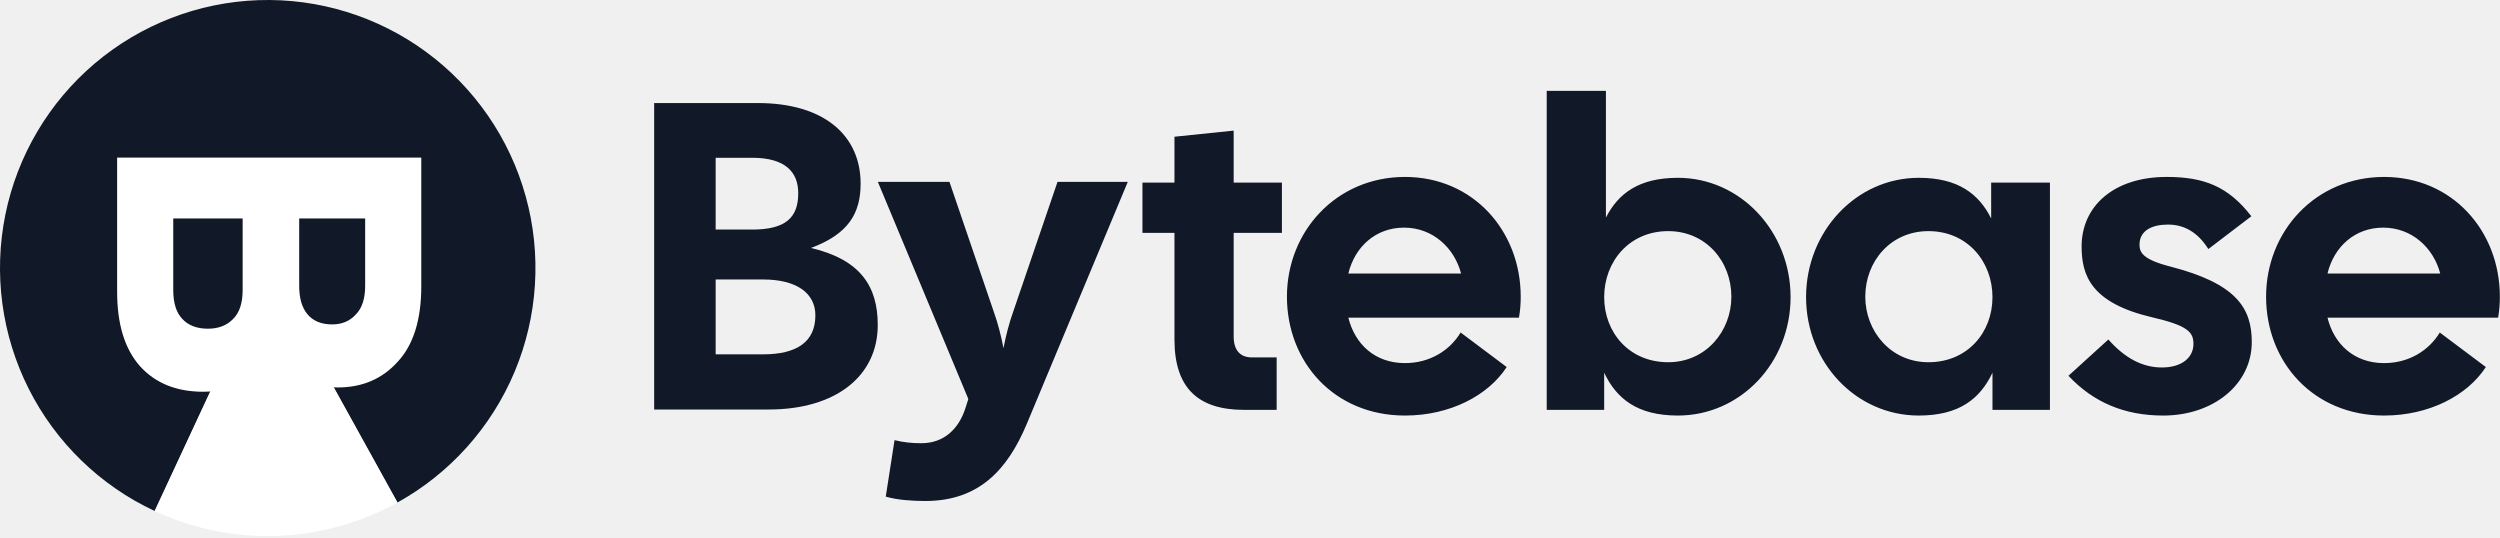
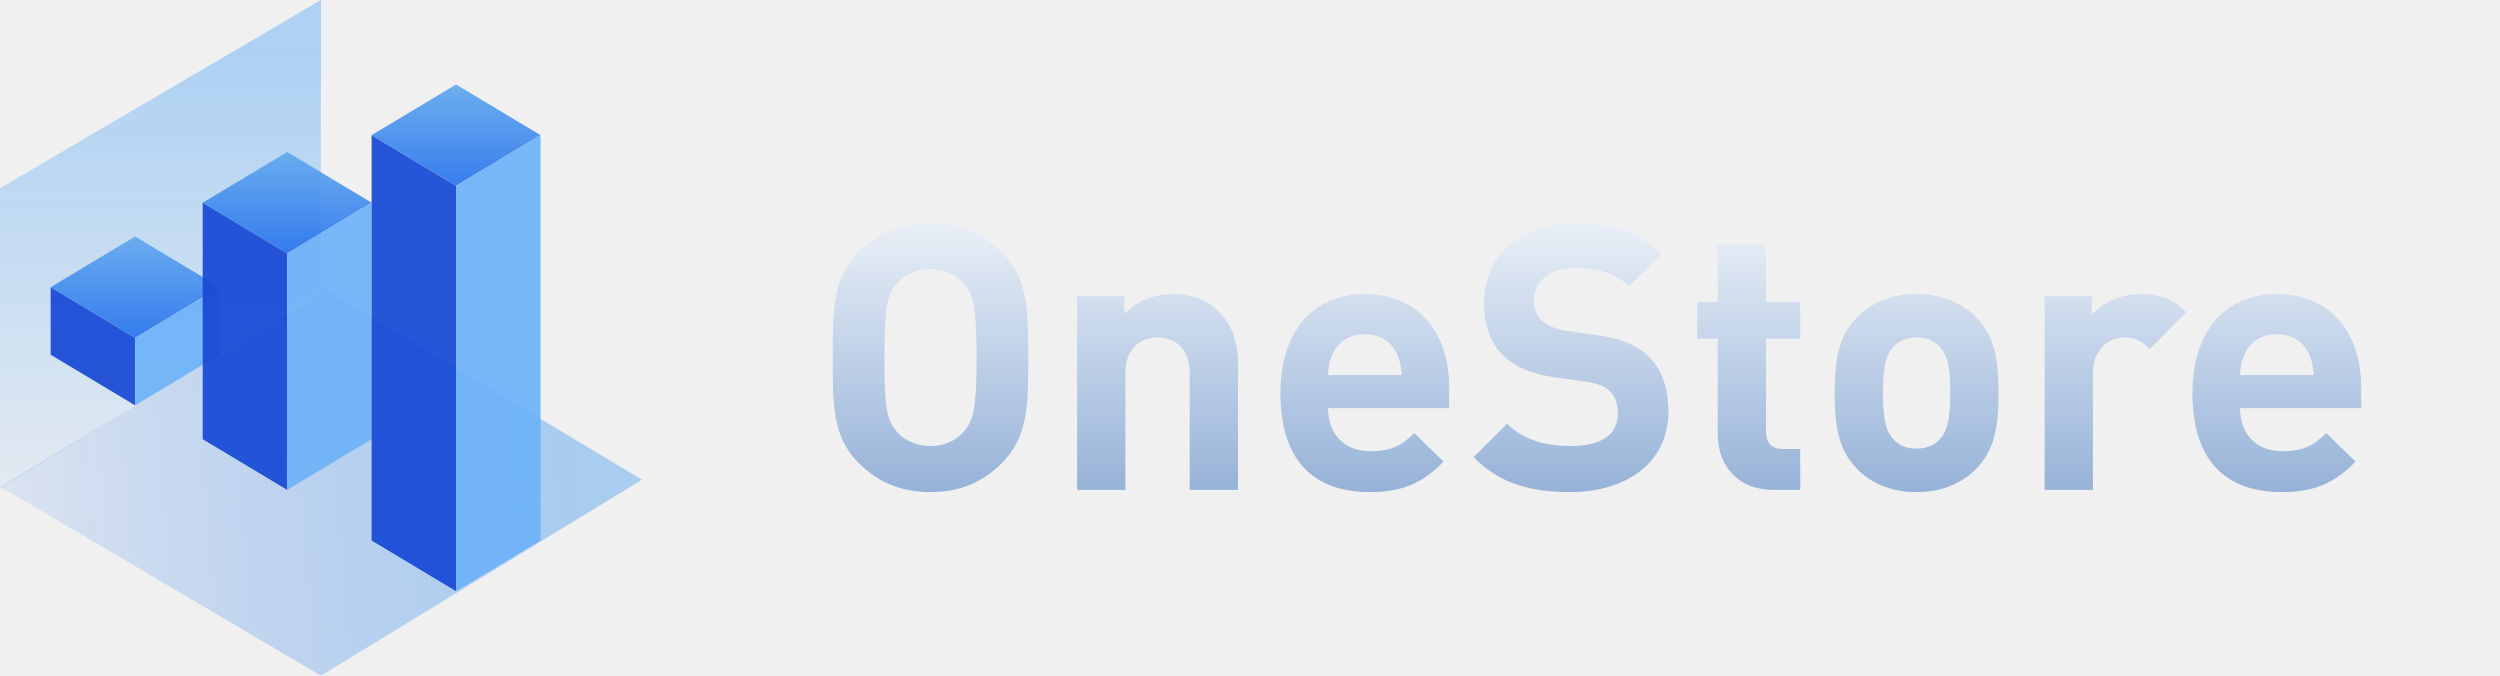
- <svg xmlns="http://www.w3.org/2000/svg" width="1024" height="220" viewBox="0 0 1024 220" fill="none">
-   <path d="M267.945 167.731H314.905C342.254 167.731 359.527 154.103 359.527 133.123C359.527 117.522 352.69 106.404 332.178 101.563C347.652 95.825 352.51 87.217 352.51 75.203C352.51 55.657 337.756 42.209 310.407 42.209H267.945V167.731ZM293.134 145.137V114.474H312.566C326.241 114.474 333.978 120.032 333.978 129.178C333.978 140.116 326.241 145.137 312.566 145.137H293.134ZM293.134 94.031V64.623H308.068C321.743 64.623 326.96 70.541 326.96 79.148C326.96 89.19 321.743 94.031 308.068 94.031H293.134ZM378.999 205.208C400.95 205.208 412.645 192.477 420.562 173.649L461.945 74.486H433.157L414.984 127.743C413.365 132.226 411.925 137.785 411.026 142.627C410.126 137.785 408.687 132.226 407.067 127.743L388.895 74.486H359.567L396.632 163.427L395.372 167.372C392.673 175.621 386.736 181.539 377.38 181.539C373.421 181.539 370.003 181.18 366.404 180.283L362.806 203.415C367.664 204.85 374.141 205.208 378.999 205.208Z" fill="#111827" />
-   <path d="M509.624 167.881H522.918V146.401H512.858C508.187 146.401 505.312 143.716 505.312 137.809V95.385H525.074V74.799H505.312V53.498L481.059 56.004V74.799H467.945V95.385H481.059V139.062C481.059 159.289 491.12 167.881 509.624 167.881ZM575.459 170.208C593.963 170.208 609.592 161.974 617.138 150.339L598.274 136.198C593.963 143.358 585.878 148.728 575.459 148.728C563.242 148.728 554.978 141.031 552.283 130.112H622.168C622.707 127.069 622.887 124.204 622.887 121.519C622.887 94.669 603.484 72.472 575.459 72.472C547.433 72.472 527.132 94.669 527.132 121.519C527.132 148.37 546.535 170.208 575.459 170.208ZM552.283 112.032C554.978 100.934 563.602 93.237 575.099 93.237C586.956 93.237 595.759 101.65 598.454 112.032H552.283ZM687.249 170.208C712.939 170.208 733.42 148.549 733.42 121.698C733.42 94.848 712.939 72.83 687.249 72.83C671.26 72.83 662.817 79.274 657.786 89.12V37.209H633.533V167.881H657.068V152.666C662.098 163.227 670.542 170.208 687.249 170.208ZM657.068 121.698C657.068 107.199 667.308 94.669 683.297 94.669C698.747 94.669 709.167 107.02 709.167 121.519C709.167 135.661 698.747 148.37 683.297 148.37C667.308 148.37 657.068 136.198 657.068 121.698ZM785.937 170.208C802.645 170.208 811.088 163.227 816.119 152.666V167.881H839.653V74.799H815.58V89.478C810.549 79.453 802.106 72.83 785.937 72.83C760.247 72.83 739.767 94.848 739.767 121.698C739.767 148.549 760.247 170.208 785.937 170.208ZM764.02 121.519C764.02 107.02 774.439 94.669 789.889 94.669C805.878 94.669 816.119 107.199 816.119 121.698C816.119 136.198 805.878 148.37 789.889 148.37C774.439 148.37 764.02 135.661 764.02 121.519ZM886.04 170.208C906.7 170.208 922.33 157.32 922.33 140.136C922.33 126.173 916.042 116.149 888.915 109.168C877.776 106.304 876.339 103.44 876.339 100.218C876.339 94.49 881.369 91.984 888.016 91.984C894.304 91.984 900.053 94.848 904.544 102.008L922.15 88.583C912.629 76.231 902.568 72.472 887.477 72.472C865.56 72.472 852.625 84.645 852.625 100.934C852.625 112.748 856.398 124.025 881.369 129.933C896.101 133.334 898.436 136.019 898.436 140.852C898.436 146.401 893.765 150.518 885.501 150.518C877.597 150.518 870.411 146.759 863.584 139.062L847.235 153.919C857.476 164.838 870.231 170.208 886.04 170.208ZM976.517 170.208C995.021 170.208 1010.65 161.974 1018.2 150.339L999.332 136.198C995.021 143.358 986.936 148.728 976.517 148.728C964.3 148.728 956.036 141.031 953.342 130.112H1023.23C1023.77 127.069 1023.94 124.204 1023.94 121.519C1023.94 94.669 1004.54 72.472 976.517 72.472C948.491 72.472 928.19 94.669 928.19 121.519C928.19 148.37 947.593 170.208 976.517 170.208ZM953.342 112.032C956.036 100.934 964.66 93.237 976.157 93.237C988.014 93.237 996.817 101.65 999.512 112.032H953.342Z" fill="#111827" />
-   <path d="M63.318 209.286C40.993 198.863 22.824 181.221 11.736 159.201C0.649 137.179 -2.709 112.063 2.202 87.898C7.113 63.733 20.007 41.927 38.808 25.994C57.608 10.06 81.22 0.928 105.837 0.067C130.455 -0.794 154.645 6.668 174.511 21.25C194.375 35.831 208.758 56.684 215.339 80.447C221.924 104.21 220.322 129.499 210.797 152.241C201.271 174.982 184.374 193.851 162.831 205.806L109.664 109.786L63.318 209.286Z" fill="#111827" />
-   <path d="M162.726 205.864C147.617 214.226 130.748 218.901 113.494 219.504C96.24 220.108 79.087 216.625 63.432 209.338L109.665 109.785L162.726 205.864Z" fill="white" />
-   <path d="M47.978 64.55H172.557V117.247C172.557 130.949 169.34 141.254 162.907 148.162C156.59 155.19 148.402 158.703 138.342 158.703C131.908 158.703 126.293 157.123 121.497 153.961C116.818 150.915 113.251 146.7 110.794 141.314C108.572 147.167 105.062 151.793 100.266 155.19C95.471 158.703 89.797 160.46 83.247 160.46C72.251 160.46 63.595 156.947 57.278 149.92C51.078 142.894 47.978 132.764 47.978 119.531V64.55ZM149.572 89.494H122.55V117.072C122.55 122.107 123.661 125.972 125.884 128.665C128.224 131.476 131.616 132.88 136.061 132.88C140.038 132.88 143.255 131.535 145.711 128.842C148.284 126.265 149.572 122.341 149.572 117.072V89.494ZM99.389 89.494H70.964V118.828C70.964 124.098 72.192 128.022 74.649 130.598C77.105 133.291 80.615 134.637 85.177 134.637C89.505 134.637 92.956 133.291 95.529 130.598C98.102 128.022 99.389 124.098 99.389 118.828V89.494Z" fill="white" />
+ <svg xmlns="http://www.w3.org/2000/svg" width="148" height="40" viewBox="0 0 148 40" fill="none">
+   <path d="M60.87 21.168C60.87 18.462 60.892 16.504 59.308 14.92C58.208 13.82 56.866 13.204 55.084 13.204C53.302 13.204 51.938 13.82 50.838 14.92C49.254 16.504 49.298 18.462 49.298 21.168C49.298 23.874 49.254 25.832 50.838 27.416C51.938 28.516 53.302 29.132 55.084 29.132C56.866 29.132 58.208 28.516 59.308 27.416C60.892 25.832 60.87 23.874 60.87 21.168ZM57.812 21.168C57.812 24.182 57.636 24.908 57.042 25.568C56.602 26.074 55.92 26.404 55.084 26.404C54.248 26.404 53.544 26.074 53.104 25.568C52.51 24.908 52.356 24.182 52.356 21.168C52.356 18.154 52.51 17.428 53.104 16.768C53.544 16.262 54.248 15.932 55.084 15.932C55.92 15.932 56.602 16.262 57.042 16.768C57.636 17.428 57.812 18.154 57.812 21.168ZM73.29 29V21.674C73.29 20.42 73.048 19.342 72.124 18.418C71.486 17.78 70.562 17.406 69.418 17.406C68.362 17.406 67.306 17.802 66.558 18.594V17.538H63.764V29H66.624V22.07C66.624 20.508 67.636 19.98 68.538 19.98C69.44 19.98 70.43 20.508 70.43 22.07V29H73.29ZM85.791 24.16V22.884C85.791 19.738 83.987 17.406 80.797 17.406C77.828 17.406 75.803 19.518 75.803 23.258C75.803 27.9 78.4 29.132 81.106 29.132C83.174 29.132 84.296 28.494 85.462 27.328L83.724 25.634C82.998 26.36 82.382 26.712 81.127 26.712C79.522 26.712 78.62 25.634 78.62 24.16H85.791ZM82.975 22.202H78.62C78.641 21.696 78.707 21.388 78.883 20.97C79.192 20.288 79.829 19.782 80.797 19.782C81.766 19.782 82.403 20.288 82.712 20.97C82.888 21.388 82.954 21.696 82.975 22.202ZM98.768 24.38C98.768 22.994 98.394 21.85 97.558 21.058C96.898 20.442 95.996 20.046 94.566 19.848L92.718 19.584C92.08 19.496 91.574 19.254 91.266 18.968C90.936 18.66 90.804 18.242 90.804 17.846C90.804 16.768 91.596 15.866 93.224 15.866C94.258 15.866 95.446 15.998 96.436 16.944L98.372 15.03C97.03 13.732 95.468 13.204 93.312 13.204C89.924 13.204 87.856 15.162 87.856 17.956C87.856 19.276 88.23 20.288 88.978 21.036C89.682 21.718 90.672 22.136 92.014 22.334L93.906 22.598C94.632 22.708 94.984 22.862 95.292 23.148C95.622 23.456 95.776 23.918 95.776 24.468C95.776 25.722 94.808 26.404 93.004 26.404C91.552 26.404 90.21 26.074 89.22 25.084L87.24 27.064C88.78 28.626 90.584 29.132 92.96 29.132C96.238 29.132 98.768 27.416 98.768 24.38ZM106.574 29V26.58H105.54C104.858 26.58 104.55 26.206 104.55 25.546V20.046H106.574V17.868H104.55V14.48H101.69V17.868H100.48V20.046H101.69V25.722C101.69 27.35 102.68 29 105.012 29H106.574ZM118.314 23.258C118.314 21.19 118.05 19.892 117.016 18.814C116.312 18.066 115.146 17.406 113.452 17.406C111.758 17.406 110.614 18.066 109.91 18.814C108.876 19.892 108.612 21.19 108.612 23.258C108.612 25.348 108.876 26.646 109.91 27.724C110.614 28.472 111.758 29.132 113.452 29.132C115.146 29.132 116.312 28.472 117.016 27.724C118.05 26.646 118.314 25.348 118.314 23.258ZM115.454 23.258C115.454 24.446 115.388 25.458 114.794 26.052C114.464 26.382 114.024 26.558 113.452 26.558C112.88 26.558 112.462 26.382 112.132 26.052C111.538 25.458 111.472 24.446 111.472 23.258C111.472 22.07 111.538 21.08 112.132 20.486C112.462 20.156 112.88 19.98 113.452 19.98C114.024 19.98 114.464 20.156 114.794 20.486C115.388 21.08 115.454 22.07 115.454 23.258ZM129.424 18.484C128.632 17.692 127.84 17.406 126.718 17.406C125.486 17.406 124.386 17.978 123.836 18.638V17.538H121.042V29H123.902V22.092C123.902 20.64 124.87 19.98 125.75 19.98C126.454 19.98 126.828 20.222 127.268 20.662L129.424 18.484ZM139.782 24.16V22.884C139.782 19.738 137.978 17.406 134.788 17.406C131.818 17.406 129.794 19.518 129.794 23.258C129.794 27.9 132.39 29.132 135.096 29.132C137.164 29.132 138.286 28.494 139.452 27.328L137.714 25.634C136.988 26.36 136.372 26.712 135.118 26.712C133.512 26.712 132.61 25.634 132.61 24.16H139.782ZM136.966 22.202H132.61C132.632 21.696 132.698 21.388 132.874 20.97C133.182 20.288 133.82 19.782 134.788 19.782C135.756 19.782 136.394 20.288 136.702 20.97C136.878 21.388 136.944 21.696 136.966 22.202Z" fill="url(#paint0_linear_70_12984)" />
+   <path opacity="0.5" fill-rule="evenodd" clip-rule="evenodd" d="M19 17L28.5 22.7L38 28.4L19 40L0 28.8L9.5 23.1L19 17.4V17Z" fill="url(#paint1_linear_70_12984)" />
+   <path opacity="0.5" d="M19 0L0 11.143V29L19 17V0Z" fill="url(#paint2_linear_70_12984)" />
+   <g opacity="0.92">
+     <path d="M3 17L8 20V24L3 21V17Z" fill="#1648D5" />
+     <path fill-rule="evenodd" clip-rule="evenodd" d="M8 14L5.5 15.5L3 17L8 20L13 17L10.5 15.5L8 14Z" fill="url(#paint3_linear_70_12984)" />
+     <path d="M13 17L8 20V24L13 21V17Z" fill="#6CB2F7" />
+   </g>
+   <g opacity="0.92">
+     <path d="M12 12L17 15V29L12 26V12Z" fill="#1648D5" />
+     <path fill-rule="evenodd" clip-rule="evenodd" d="M17 9L14.5 10.5L12 12L17 15L22 12L19.5 10.5L17 9Z" fill="url(#paint4_linear_70_12984)" />
+     <path d="M22 12L17 15V29L22 26V12Z" fill="#6CB2F7" />
+   </g>
+   <g opacity="0.92">
+     <path d="M22 8L27 11V35L22 32V8Z" fill="#1648D5" />
+     <path fill-rule="evenodd" clip-rule="evenodd" d="M27 5L24.5 6.5L22 8L27 11L32 8L29.5 6.5L27 5Z" fill="url(#paint5_linear_70_12984)" />
+     <path d="M32 8L27 11V35L32 32V8Z" fill="#6CB2F7" />
+   </g>
+   <defs>
+     <linearGradient id="paint0_linear_70_12984" x1="163.418" y1="37.784" x2="163.418" y2="9" gradientUnits="userSpaceOnUse">
+       <stop stop-color="#6991C7" />
+       <stop offset="1" stop-color="white" />
+     </linearGradient>
+     <linearGradient id="paint1_linear_70_12984" x1="34" y1="25.922" x2="-0.495" y2="28.948" gradientUnits="userSpaceOnUse">
+       <stop stop-color="#62A9EE" />
+       <stop offset="1" stop-color="#2873EE" stop-opacity="0.19" />
+     </linearGradient>
+     <linearGradient id="paint2_linear_70_12984" x1="9.5" y1="3" x2="9.5" y2="29" gradientUnits="userSpaceOnUse">
+       <stop stop-color="#6CB2F7" />
+       <stop offset="1" stop-color="#6CB2F7" stop-opacity="0.21" />
+     </linearGradient>
+     <linearGradient id="paint3_linear_70_12984" x1="8" y1="14" x2="8" y2="20" gradientUnits="userSpaceOnUse">
+       <stop stop-color="#62A9EE" />
+       <stop offset="1" stop-color="#2873EE" />
+     </linearGradient>
+     <linearGradient id="paint4_linear_70_12984" x1="17" y1="9" x2="17" y2="15" gradientUnits="userSpaceOnUse">
+       <stop stop-color="#62A9EE" />
+       <stop offset="1" stop-color="#2873EE" />
+     </linearGradient>
+     <linearGradient id="paint5_linear_70_12984" x1="27" y1="5" x2="27" y2="11" gradientUnits="userSpaceOnUse">
+       <stop stop-color="#62A9EE" />
+       <stop offset="1" stop-color="#2873EE" />
+     </linearGradient>
+   </defs>
</svg>
